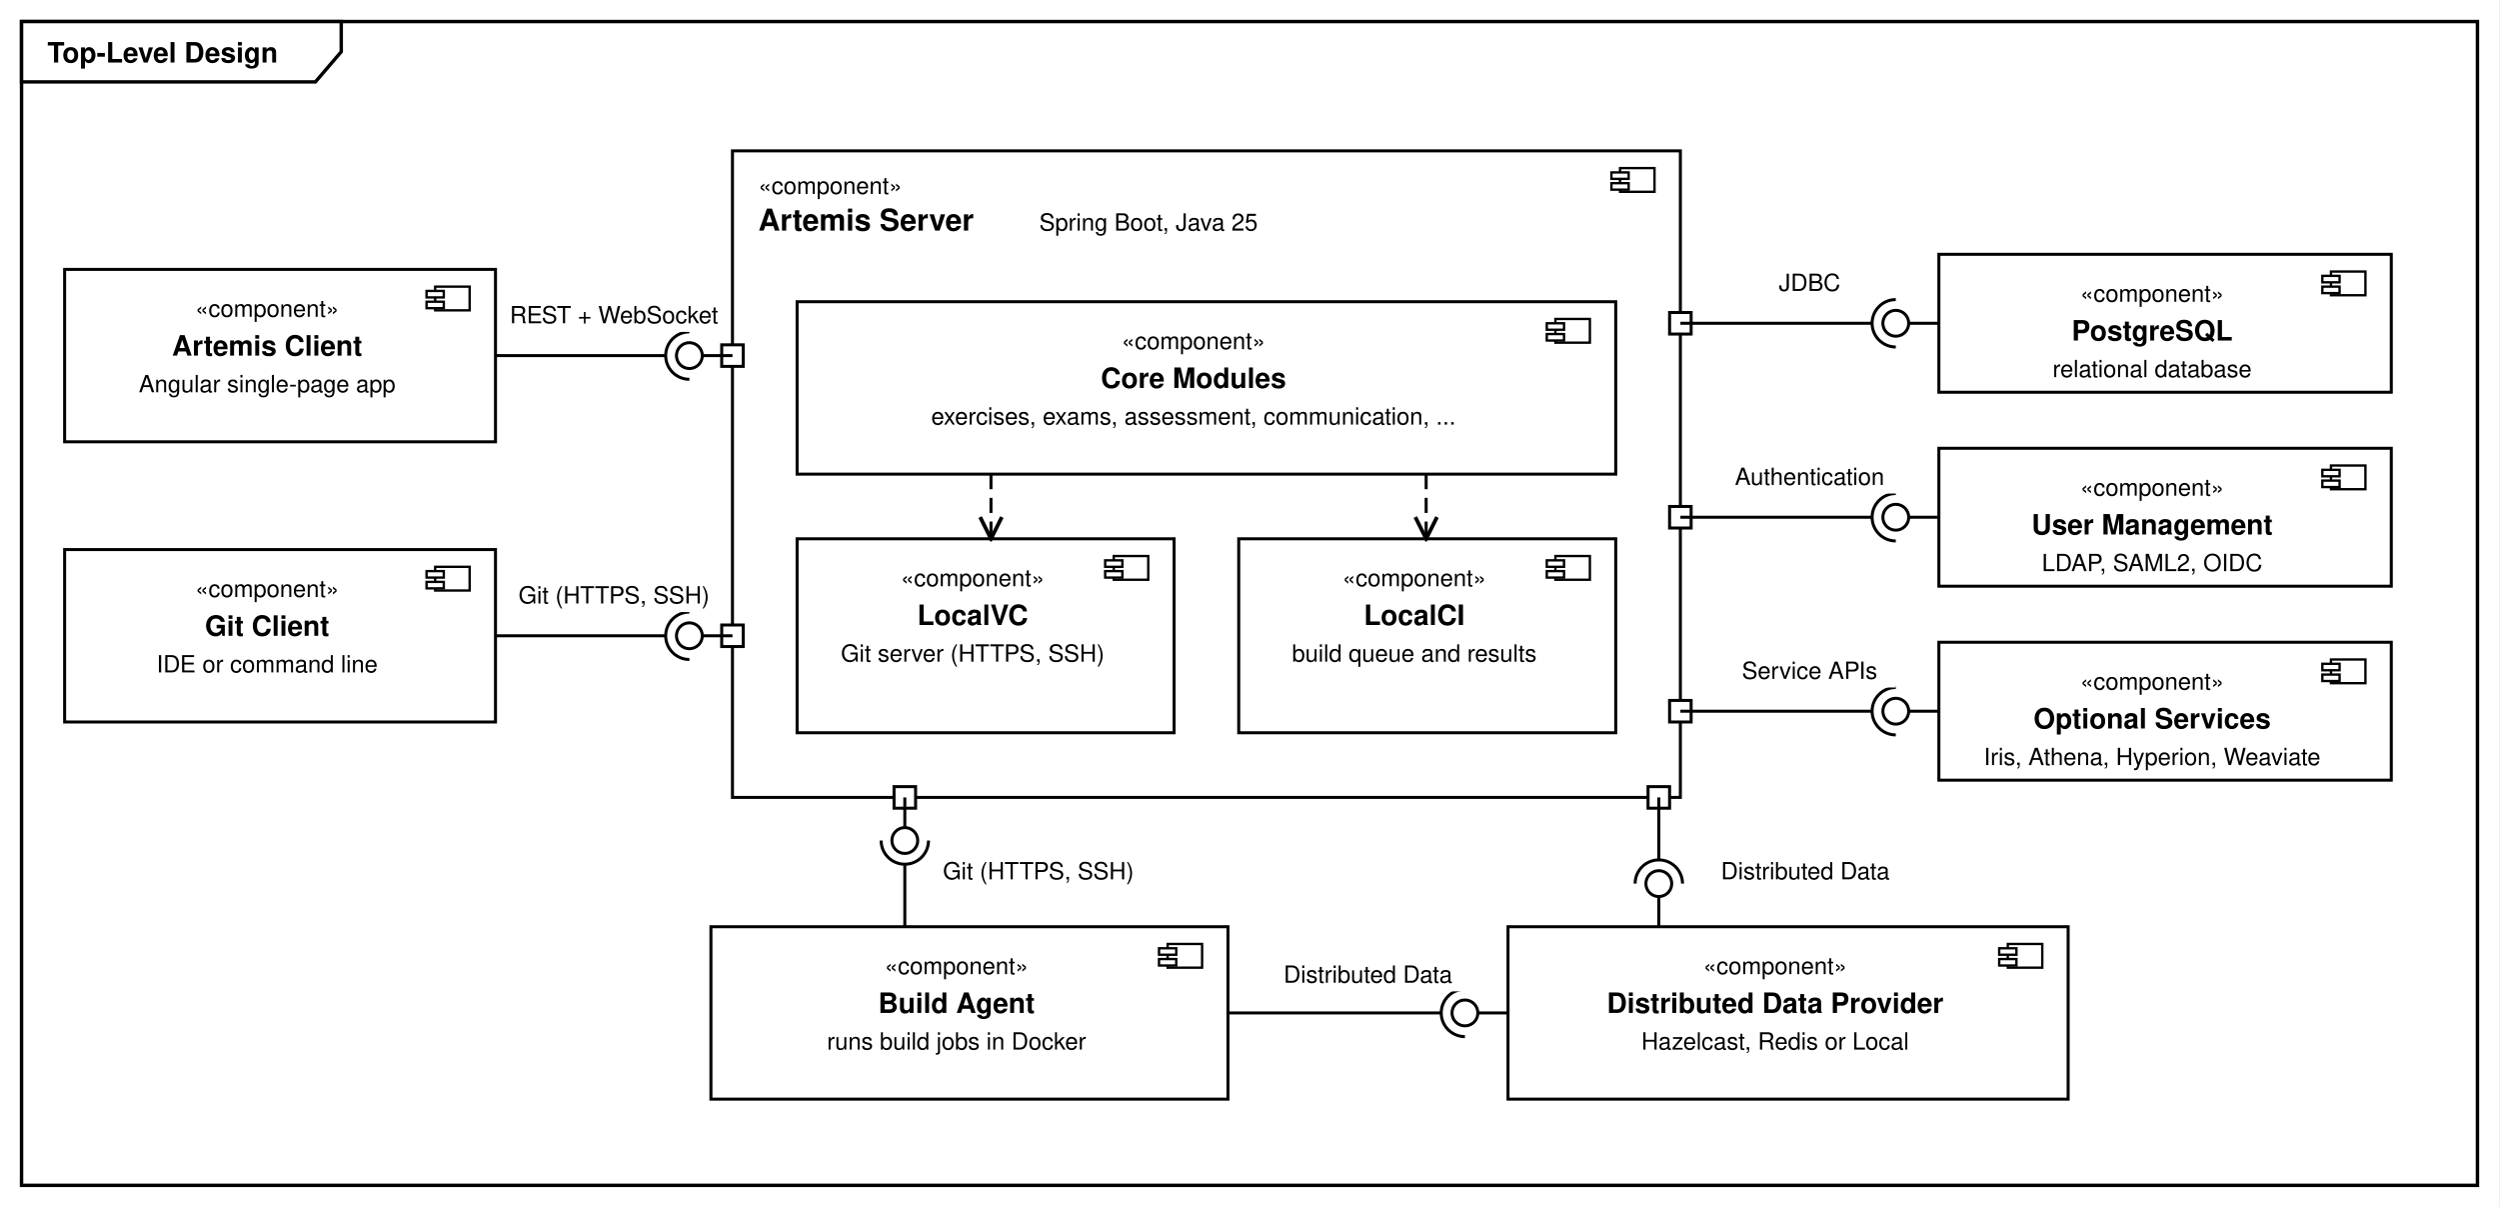
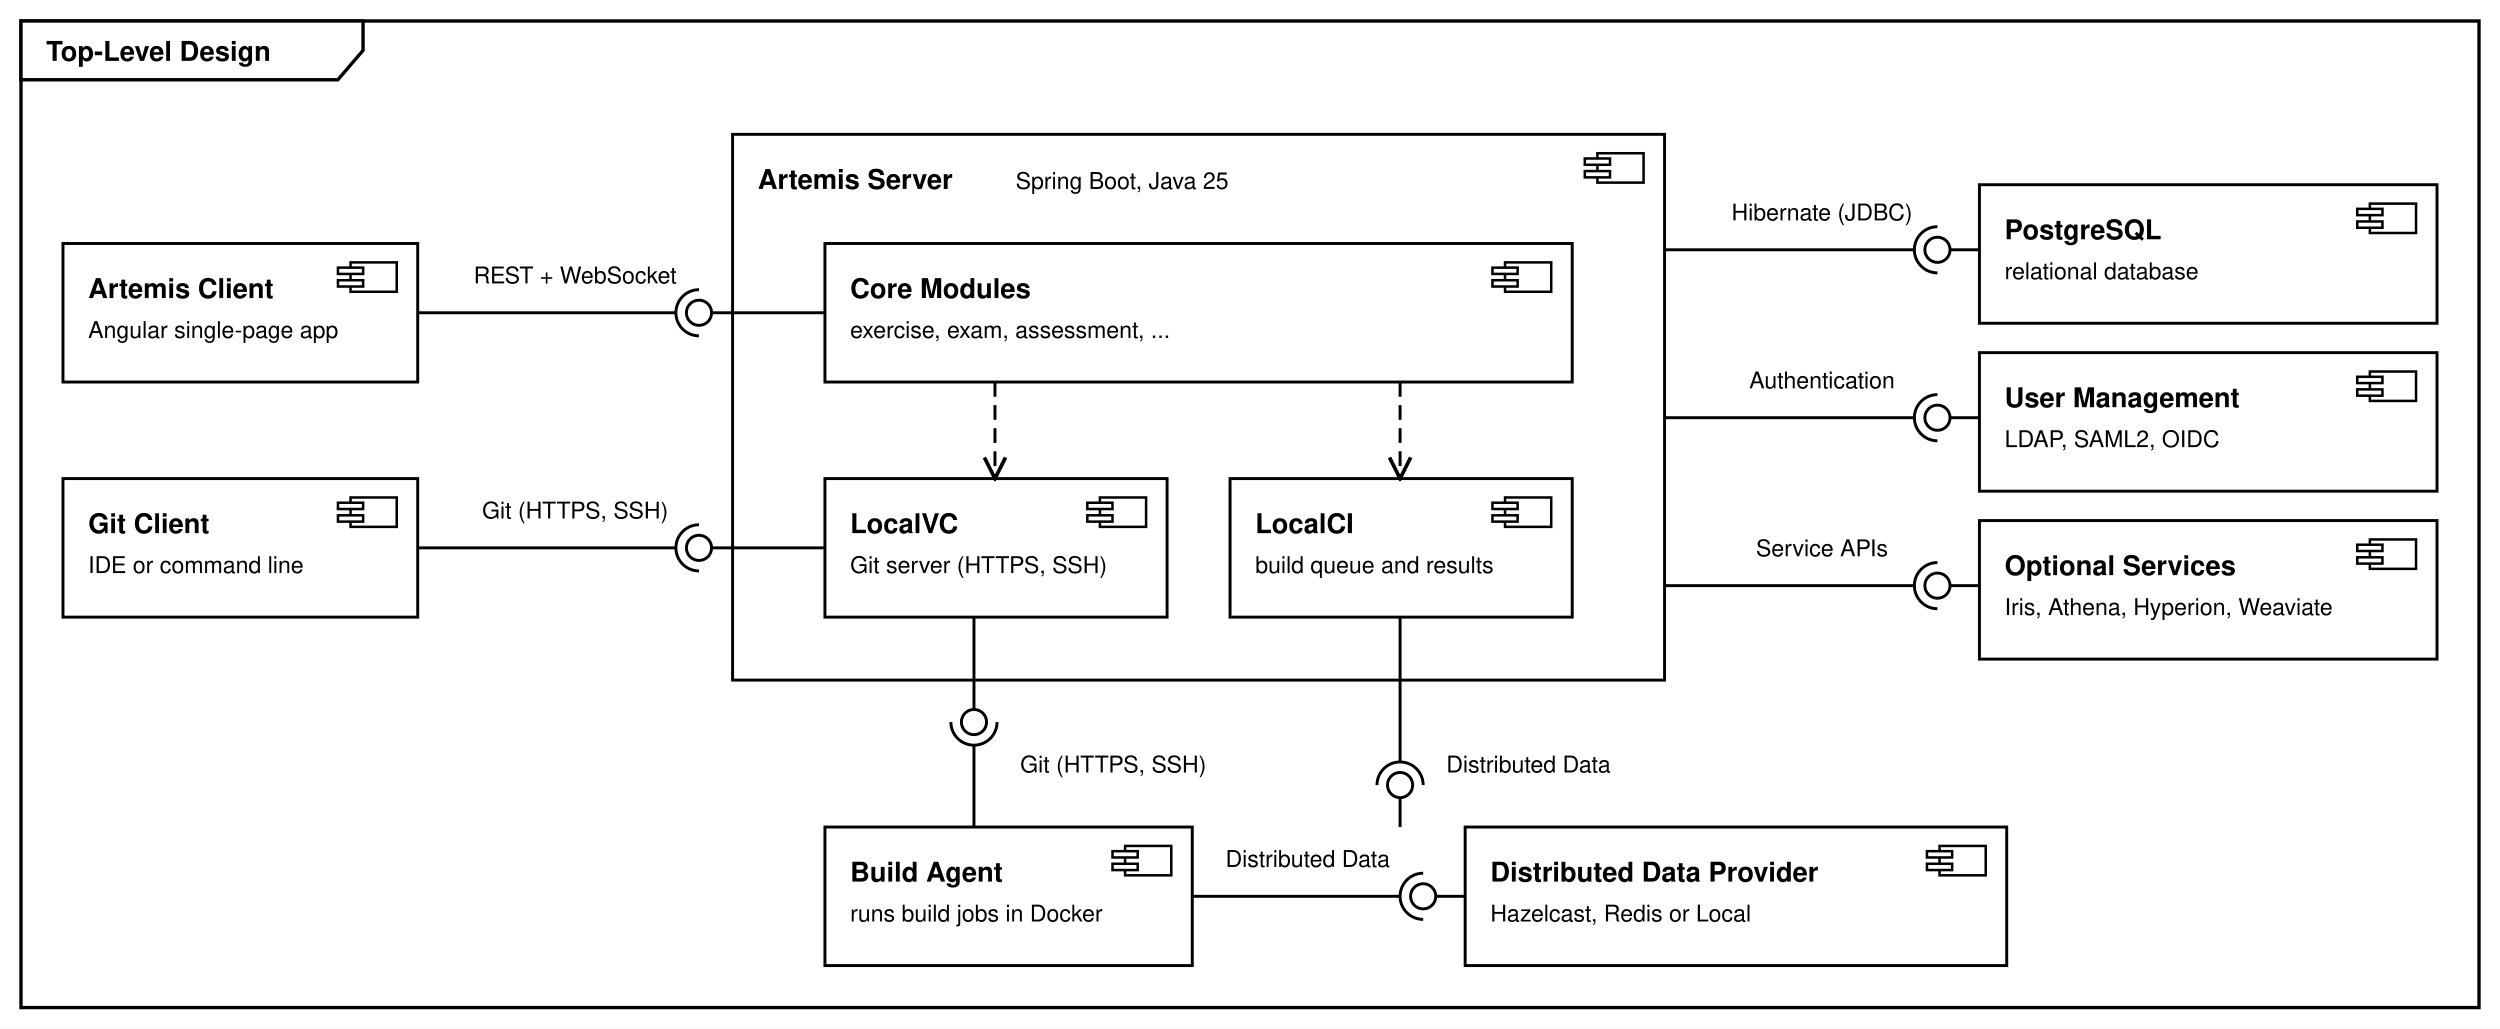
- <svg xmlns="http://www.w3.org/2000/svg" viewBox="0 0 1160 560" width="1160" height="560" font-family="Helvetica, Arial, sans-serif" role="img" aria-labelledby="t d">
+ <svg xmlns="http://www.w3.org/2000/svg" viewBox="0 0 1191 490" width="1191" height="490" font-family="Helvetica, Arial, sans-serif" role="img" aria-labelledby="t d">
  <defs>
    <marker id="open" viewBox="0 0 10 10" refX="9" refY="5" markerWidth="9" markerHeight="9" orient="auto">
      <path d="M1 1 L9 5 L1 9" fill="none" stroke="#000000" stroke-width="1.4" />
    </marker>
  </defs>
-   <rect width="1160" height="560" fill="#ffffff" />
-   <rect x="10" y="10" width="1140" height="540" fill="#ffffff" stroke="#000000" stroke-width="1.6" />
-   <polygon points="10,10 158.4,10 158.4,24 146.4,38 10,38" fill="#ffffff" stroke="#000000" stroke-width="1.6" />
-   <text x="22" y="29" font-size="13" font-weight="700" font-style="normal" text-anchor="start" fill="#000000">Top-Level Design</text>
-   <rect x="30" y="125" width="200" height="80" fill="#ffffff" stroke="#000000" stroke-width="1.4" />
-   <rect x="202" y="133" width="16" height="11" fill="#ffffff" stroke="#000000" stroke-width="1.1" />
-   <rect x="198" y="135" width="8" height="3" fill="#ffffff" stroke="#000000" stroke-width="1.1" />
-   <rect x="198" y="140" width="8" height="3" fill="#ffffff" stroke="#000000" stroke-width="1.1" />
-   <text x="124.0" y="147" font-size="11" font-weight="400" font-style="normal" text-anchor="middle" fill="#000000">«component»</text>
-   <text x="124.0" y="165" font-size="13" font-weight="700" font-style="normal" text-anchor="middle" fill="#000000">Artemis Client</text>
-   <text x="124.0" y="182" font-size="11" font-weight="400" font-style="normal" text-anchor="middle" fill="#000000">Angular single-page app</text>
-   <rect x="30" y="255" width="200" height="80" fill="#ffffff" stroke="#000000" stroke-width="1.4" />
-   <rect x="202" y="263" width="16" height="11" fill="#ffffff" stroke="#000000" stroke-width="1.1" />
-   <rect x="198" y="265" width="8" height="3" fill="#ffffff" stroke="#000000" stroke-width="1.1" />
-   <rect x="198" y="270" width="8" height="3" fill="#ffffff" stroke="#000000" stroke-width="1.1" />
-   <text x="124.0" y="277" font-size="11" font-weight="400" font-style="normal" text-anchor="middle" fill="#000000">«component»</text>
-   <text x="124.0" y="295" font-size="13" font-weight="700" font-style="normal" text-anchor="middle" fill="#000000">Git Client</text>
-   <text x="124.0" y="312" font-size="11" font-weight="400" font-style="normal" text-anchor="middle" fill="#000000">IDE or command line</text>
-   <rect x="340" y="70" width="440" height="300" fill="#ffffff" stroke="#000000" stroke-width="1.4" />
-   <rect x="752" y="78" width="16" height="11" fill="#ffffff" stroke="#000000" stroke-width="1.1" />
-   <rect x="748" y="80" width="8" height="3" fill="#ffffff" stroke="#000000" stroke-width="1.1" />
-   <rect x="748" y="85" width="8" height="3" fill="#ffffff" stroke="#000000" stroke-width="1.1" />
-   <text x="352" y="90" font-size="11" font-weight="400" font-style="normal" text-anchor="start" fill="#000000">«component»</text>
-   <text x="352" y="107" font-size="14" font-weight="700" font-style="normal" text-anchor="start" fill="#000000">Artemis Server</text>
-   <text x="482.4" y="107" font-size="11" font-weight="400" font-style="normal" text-anchor="start" fill="#000000">Spring Boot, Java 25</text>
-   <rect x="370" y="140" width="380" height="80" fill="#ffffff" stroke="#000000" stroke-width="1.4" />
-   <rect x="722" y="148" width="16" height="11" fill="#ffffff" stroke="#000000" stroke-width="1.1" />
-   <rect x="718" y="150" width="8" height="3" fill="#ffffff" stroke="#000000" stroke-width="1.1" />
-   <rect x="718" y="155" width="8" height="3" fill="#ffffff" stroke="#000000" stroke-width="1.1" />
-   <text x="554.0" y="162" font-size="11" font-weight="400" font-style="normal" text-anchor="middle" fill="#000000">«component»</text>
-   <text x="554.0" y="180" font-size="13" font-weight="700" font-style="normal" text-anchor="middle" fill="#000000">Core Modules</text>
-   <text x="554.0" y="197" font-size="11" font-weight="400" font-style="normal" text-anchor="middle" fill="#000000">exercises, exams, assessment, communication, ...</text>
-   <rect x="370" y="250" width="175" height="90" fill="#ffffff" stroke="#000000" stroke-width="1.4" />
-   <rect x="517" y="258" width="16" height="11" fill="#ffffff" stroke="#000000" stroke-width="1.1" />
-   <rect x="513" y="260" width="8" height="3" fill="#ffffff" stroke="#000000" stroke-width="1.1" />
-   <rect x="513" y="265" width="8" height="3" fill="#ffffff" stroke="#000000" stroke-width="1.1" />
-   <text x="451.5" y="272" font-size="11" font-weight="400" font-style="normal" text-anchor="middle" fill="#000000">«component»</text>
-   <text x="451.5" y="290" font-size="13" font-weight="700" font-style="normal" text-anchor="middle" fill="#000000">LocalVC</text>
-   <text x="451.5" y="307" font-size="11" font-weight="400" font-style="normal" text-anchor="middle" fill="#000000">Git server (HTTPS, SSH)</text>
-   <rect x="575" y="250" width="175" height="90" fill="#ffffff" stroke="#000000" stroke-width="1.4" />
-   <rect x="722" y="258" width="16" height="11" fill="#ffffff" stroke="#000000" stroke-width="1.1" />
-   <rect x="718" y="260" width="8" height="3" fill="#ffffff" stroke="#000000" stroke-width="1.1" />
-   <rect x="718" y="265" width="8" height="3" fill="#ffffff" stroke="#000000" stroke-width="1.1" />
-   <text x="656.5" y="272" font-size="11" font-weight="400" font-style="normal" text-anchor="middle" fill="#000000">«component»</text>
-   <text x="656.5" y="290" font-size="13" font-weight="700" font-style="normal" text-anchor="middle" fill="#000000">LocalCI</text>
-   <text x="656.5" y="307" font-size="11" font-weight="400" font-style="normal" text-anchor="middle" fill="#000000">build queue and results</text>
-   <polyline points="460,220 460,250" fill="none" stroke="#000000" stroke-width="1.4" stroke-dasharray="7 4" marker-end="url(#open)" />
-   <polyline points="662,220 662,250" fill="none" stroke="#000000" stroke-width="1.4" stroke-dasharray="7 4" marker-end="url(#open)" />
-   <rect x="335" y="160" width="10" height="10" fill="#ffffff" stroke="#000000" stroke-width="1.4" />
-   <line x1="340" y1="165" x2="326.0" y2="165.0" stroke="#000000" stroke-width="1.4" />
-   <circle cx="320.0" cy="165.0" r="6" fill="#ffffff" stroke="#000000" stroke-width="1.4" />
-   <path d="M 320.0 154.0 A 11 11 0 0 0 320.0 176.0" fill="none" stroke="#000000" stroke-width="1.4" />
-   <polyline points="309.0,165.0 230,165" fill="none" stroke="#000000" stroke-width="1.4" />
-   <rect x="232.72" y="139" width="104.56" height="15" fill="#ffffff" />
-   <text x="285" y="150" font-size="11" font-weight="400" font-style="normal" text-anchor="middle" fill="#000000">REST + WebSocket</text>
-   <rect x="335" y="290" width="10" height="10" fill="#ffffff" stroke="#000000" stroke-width="1.4" />
-   <line x1="340" y1="295" x2="326.0" y2="295.0" stroke="#000000" stroke-width="1.4" />
-   <circle cx="320.0" cy="295.0" r="6" fill="#ffffff" stroke="#000000" stroke-width="1.4" />
-   <path d="M 320.0 284.0 A 11 11 0 0 0 320.0 306.0" fill="none" stroke="#000000" stroke-width="1.4" />
-   <polyline points="309.0,295.0 230,295" fill="none" stroke="#000000" stroke-width="1.4" />
-   <rect x="232.72" y="269" width="104.56" height="15" fill="#ffffff" />
-   <text x="285" y="280" font-size="11" font-weight="400" font-style="normal" text-anchor="middle" fill="#000000">Git (HTTPS, SSH)</text>
-   <rect x="900" y="118" width="210" height="64" fill="#ffffff" stroke="#000000" stroke-width="1.4" />
-   <rect x="1082" y="126" width="16" height="11" fill="#ffffff" stroke="#000000" stroke-width="1.1" />
-   <rect x="1078" y="128" width="8" height="3" fill="#ffffff" stroke="#000000" stroke-width="1.1" />
-   <rect x="1078" y="133" width="8" height="3" fill="#ffffff" stroke="#000000" stroke-width="1.1" />
-   <text x="999.0" y="140" font-size="11" font-weight="400" font-style="normal" text-anchor="middle" fill="#000000">«component»</text>
-   <text x="999.0" y="158" font-size="13" font-weight="700" font-style="normal" text-anchor="middle" fill="#000000">PostgreSQL</text>
-   <text x="999.0" y="175" font-size="11" font-weight="400" font-style="normal" text-anchor="middle" fill="#000000">relational database</text>
-   <rect x="775" y="145" width="10" height="10" fill="#ffffff" stroke="#000000" stroke-width="1.4" />
-   <line x1="900" y1="150" x2="886.0" y2="150.0" stroke="#000000" stroke-width="1.4" />
-   <circle cx="880.0" cy="150.0" r="6" fill="#ffffff" stroke="#000000" stroke-width="1.4" />
-   <path d="M 880.0 139.0 A 11 11 0 0 0 880.0 161.0" fill="none" stroke="#000000" stroke-width="1.4" />
-   <polyline points="869.0,150.0 780,150" fill="none" stroke="#000000" stroke-width="1.4" />
-   <rect x="824.68" y="124" width="30.64" height="15" fill="#ffffff" />
-   <text x="840" y="135" font-size="11" font-weight="400" font-style="normal" text-anchor="middle" fill="#000000">JDBC</text>
-   <rect x="900" y="208" width="210" height="64" fill="#ffffff" stroke="#000000" stroke-width="1.4" />
-   <rect x="1082" y="216" width="16" height="11" fill="#ffffff" stroke="#000000" stroke-width="1.1" />
-   <rect x="1078" y="218" width="8" height="3" fill="#ffffff" stroke="#000000" stroke-width="1.1" />
-   <rect x="1078" y="223" width="8" height="3" fill="#ffffff" stroke="#000000" stroke-width="1.1" />
-   <text x="999.0" y="230" font-size="11" font-weight="400" font-style="normal" text-anchor="middle" fill="#000000">«component»</text>
-   <text x="999.0" y="248" font-size="13" font-weight="700" font-style="normal" text-anchor="middle" fill="#000000">User Management</text>
-   <text x="999.0" y="265" font-size="11" font-weight="400" font-style="normal" text-anchor="middle" fill="#000000">LDAP, SAML2, OIDC</text>
-   <rect x="775" y="235" width="10" height="10" fill="#ffffff" stroke="#000000" stroke-width="1.4" />
-   <line x1="900" y1="240" x2="886.0" y2="240.0" stroke="#000000" stroke-width="1.4" />
-   <circle cx="880.0" cy="240.0" r="6" fill="#ffffff" stroke="#000000" stroke-width="1.4" />
-   <path d="M 880.0 229.0 A 11 11 0 0 0 880.0 251.0" fill="none" stroke="#000000" stroke-width="1.4" />
-   <polyline points="869.0,240.0 780,240" fill="none" stroke="#000000" stroke-width="1.4" />
-   <rect x="793.88" y="214" width="92.24" height="15" fill="#ffffff" />
-   <text x="840" y="225" font-size="11" font-weight="400" font-style="normal" text-anchor="middle" fill="#000000">Authentication</text>
-   <rect x="900" y="298" width="210" height="64" fill="#ffffff" stroke="#000000" stroke-width="1.4" />
-   <rect x="1082" y="306" width="16" height="11" fill="#ffffff" stroke="#000000" stroke-width="1.1" />
-   <rect x="1078" y="308" width="8" height="3" fill="#ffffff" stroke="#000000" stroke-width="1.1" />
-   <rect x="1078" y="313" width="8" height="3" fill="#ffffff" stroke="#000000" stroke-width="1.1" />
-   <text x="999.0" y="320" font-size="11" font-weight="400" font-style="normal" text-anchor="middle" fill="#000000">«component»</text>
-   <text x="999.0" y="338" font-size="13" font-weight="700" font-style="normal" text-anchor="middle" fill="#000000">Optional Services</text>
-   <text x="999.0" y="355" font-size="11" font-weight="400" font-style="normal" text-anchor="middle" fill="#000000">Iris, Athena, Hyperion, Weaviate</text>
-   <rect x="775" y="325" width="10" height="10" fill="#ffffff" stroke="#000000" stroke-width="1.4" />
-   <line x1="900" y1="330" x2="886.0" y2="330.0" stroke="#000000" stroke-width="1.4" />
-   <circle cx="880.0" cy="330.0" r="6" fill="#ffffff" stroke="#000000" stroke-width="1.4" />
-   <path d="M 880.0 319.0 A 11 11 0 0 0 880.0 341.0" fill="none" stroke="#000000" stroke-width="1.4" />
-   <polyline points="869.0,330.0 780,330" fill="none" stroke="#000000" stroke-width="1.4" />
-   <rect x="800.04" y="304" width="79.92" height="15" fill="#ffffff" />
-   <text x="840" y="315" font-size="11" font-weight="400" font-style="normal" text-anchor="middle" fill="#000000">Service APIs</text>
-   <rect x="330" y="430" width="240" height="80" fill="#ffffff" stroke="#000000" stroke-width="1.4" />
-   <rect x="542" y="438" width="16" height="11" fill="#ffffff" stroke="#000000" stroke-width="1.1" />
-   <rect x="538" y="440" width="8" height="3" fill="#ffffff" stroke="#000000" stroke-width="1.1" />
-   <rect x="538" y="445" width="8" height="3" fill="#ffffff" stroke="#000000" stroke-width="1.1" />
-   <text x="444.0" y="452" font-size="11" font-weight="400" font-style="normal" text-anchor="middle" fill="#000000">«component»</text>
-   <text x="444.0" y="470" font-size="13" font-weight="700" font-style="normal" text-anchor="middle" fill="#000000">Build Agent</text>
-   <text x="444.0" y="487" font-size="11" font-weight="400" font-style="normal" text-anchor="middle" fill="#000000">runs build jobs in Docker</text>
-   <rect x="415" y="365" width="10" height="10" fill="#ffffff" stroke="#000000" stroke-width="1.4" />
-   <line x1="420" y1="370" x2="420.0" y2="384.0" stroke="#000000" stroke-width="1.4" />
-   <circle cx="420.0" cy="390.0" r="6" fill="#ffffff" stroke="#000000" stroke-width="1.4" />
-   <path d="M 409.0 390.0 A 11 11 0 0 0 431.0 390.0" fill="none" stroke="#000000" stroke-width="1.4" />
-   <polyline points="420.0,401.0 420,430" fill="none" stroke="#000000" stroke-width="1.4" />
-   <rect x="429.72" y="397" width="104.56" height="15" fill="#ffffff" />
-   <text x="482" y="408" font-size="11" font-weight="400" font-style="normal" text-anchor="middle" fill="#000000">Git (HTTPS, SSH)</text>
-   <rect x="700" y="430" width="260" height="80" fill="#ffffff" stroke="#000000" stroke-width="1.4" />
-   <rect x="932" y="438" width="16" height="11" fill="#ffffff" stroke="#000000" stroke-width="1.1" />
-   <rect x="928" y="440" width="8" height="3" fill="#ffffff" stroke="#000000" stroke-width="1.1" />
-   <rect x="928" y="445" width="8" height="3" fill="#ffffff" stroke="#000000" stroke-width="1.1" />
-   <text x="824.0" y="452" font-size="11" font-weight="400" font-style="normal" text-anchor="middle" fill="#000000">«component»</text>
-   <text x="824.0" y="470" font-size="13" font-weight="700" font-style="normal" text-anchor="middle" fill="#000000">Distributed Data Provider</text>
-   <text x="824.0" y="487" font-size="11" font-weight="400" font-style="normal" text-anchor="middle" fill="#000000">Hazelcast, Redis or Local</text>
-   <rect x="765" y="365" width="10" height="10" fill="#ffffff" stroke="#000000" stroke-width="1.4" />
-   <line x1="770" y1="430" x2="770.0" y2="416.0" stroke="#000000" stroke-width="1.4" />
-   <circle cx="770.0" cy="410.0" r="6" fill="#ffffff" stroke="#000000" stroke-width="1.4" />
-   <path d="M 781.0 410.0 A 11 11 0 0 0 759.0 410.0" fill="none" stroke="#000000" stroke-width="1.4" />
-   <polyline points="770.0,399.0 770,370" fill="none" stroke="#000000" stroke-width="1.4" />
-   <rect x="785.72" y="397" width="104.56" height="15" fill="#ffffff" />
-   <text x="838" y="408" font-size="11" font-weight="400" font-style="normal" text-anchor="middle" fill="#000000">Distributed Data</text>
-   <line x1="700" y1="470" x2="686.0" y2="470.0" stroke="#000000" stroke-width="1.4" />
-   <circle cx="680.0" cy="470.0" r="6" fill="#ffffff" stroke="#000000" stroke-width="1.4" />
-   <path d="M 680.0 459.0 A 11 11 0 0 0 680.0 481.0" fill="none" stroke="#000000" stroke-width="1.4" />
-   <polyline points="669.0,470.0 570,470" fill="none" stroke="#000000" stroke-width="1.4" />
-   <rect x="582.72" y="445" width="104.56" height="15" fill="#ffffff" />
-   <text x="635" y="456" font-size="11" font-weight="400" font-style="normal" text-anchor="middle" fill="#000000">Distributed Data</text>
+   <rect width="1191" height="490" fill="#ffffff" />
+   <rect x="10" y="10" width="1171" height="470" fill="#ffffff" stroke="#000000" stroke-width="1.6" />
+   <polygon points="10,10 172.96,10 172.96,24 160.96,38 10,38" fill="#ffffff" stroke="#000000" stroke-width="1.6" />
+   <text x="22" y="29" font-size="13" font-weight="700" text-anchor="start" fill="#000000">Top-Level Design</text>
+   <rect x="349" y="64" width="444" height="260" fill="#ffffff" stroke="#000000" stroke-width="1.4" />
+   <rect x="761" y="73" width="22" height="14" fill="#ffffff" stroke="#000000" stroke-width="1.2" />
+   <rect x="755" y="75.5" width="12" height="3" fill="#ffffff" stroke="#000000" stroke-width="1.2" />
+   <rect x="755" y="81.5" width="12" height="3" fill="#ffffff" stroke="#000000" stroke-width="1.2" />
+   <text x="361" y="90" font-size="13" font-weight="700" text-anchor="start" fill="#000000">Artemis Server</text>
+   <text x="483.84" y="90" font-size="11" font-weight="400" text-anchor="start" fill="#000000">Spring Boot, Java 25</text>
+   <rect x="393" y="116" width="356" height="66" fill="#ffffff" stroke="#000000" stroke-width="1.4" />
+   <rect x="717" y="125" width="22" height="14" fill="#ffffff" stroke="#000000" stroke-width="1.2" />
+   <rect x="711" y="127.5" width="12" height="3" fill="#ffffff" stroke="#000000" stroke-width="1.2" />
+   <rect x="711" y="133.5" width="12" height="3" fill="#ffffff" stroke="#000000" stroke-width="1.2" />
+   <text x="405" y="142" font-size="13" font-weight="700" text-anchor="start" fill="#000000">Core Modules</text>
+   <text x="405" y="161" font-size="11" font-weight="400" text-anchor="start" fill="#000000">exercise, exam, assessment, ...</text>
+   <rect x="393" y="228" width="163" height="66" fill="#ffffff" stroke="#000000" stroke-width="1.4" />
+   <rect x="524" y="237" width="22" height="14" fill="#ffffff" stroke="#000000" stroke-width="1.2" />
+   <rect x="518" y="239.5" width="12" height="3" fill="#ffffff" stroke="#000000" stroke-width="1.2" />
+   <rect x="518" y="245.5" width="12" height="3" fill="#ffffff" stroke="#000000" stroke-width="1.2" />
+   <text x="405" y="254" font-size="13" font-weight="700" text-anchor="start" fill="#000000">LocalVC</text>
+   <text x="405" y="273" font-size="11" font-weight="400" text-anchor="start" fill="#000000">Git server (HTTPS, SSH)</text>
+   <rect x="586" y="228" width="163" height="66" fill="#ffffff" stroke="#000000" stroke-width="1.4" />
+   <rect x="717" y="237" width="22" height="14" fill="#ffffff" stroke="#000000" stroke-width="1.2" />
+   <rect x="711" y="239.5" width="12" height="3" fill="#ffffff" stroke="#000000" stroke-width="1.2" />
+   <rect x="711" y="245.5" width="12" height="3" fill="#ffffff" stroke="#000000" stroke-width="1.2" />
+   <text x="598" y="254" font-size="13" font-weight="700" text-anchor="start" fill="#000000">LocalCI</text>
+   <text x="598" y="273" font-size="11" font-weight="400" text-anchor="start" fill="#000000">build queue and results</text>
+   <polyline points="474,182 474,228" fill="none" stroke="#000000" stroke-width="1.4" stroke-dasharray="7 4" marker-end="url(#open)" />
+   <polyline points="667,182 667,228" fill="none" stroke="#000000" stroke-width="1.4" stroke-dasharray="7 4" marker-end="url(#open)" />
+   <rect x="30" y="116" width="169" height="66" fill="#ffffff" stroke="#000000" stroke-width="1.4" />
+   <rect x="167" y="125" width="22" height="14" fill="#ffffff" stroke="#000000" stroke-width="1.2" />
+   <rect x="161" y="127.5" width="12" height="3" fill="#ffffff" stroke="#000000" stroke-width="1.2" />
+   <rect x="161" y="133.5" width="12" height="3" fill="#ffffff" stroke="#000000" stroke-width="1.2" />
+   <text x="42" y="142" font-size="13" font-weight="700" text-anchor="start" fill="#000000">Artemis Client</text>
+   <text x="42" y="161" font-size="11" font-weight="400" text-anchor="start" fill="#000000">Angular single-page app</text>
+   <rect x="30" y="228" width="169" height="66" fill="#ffffff" stroke="#000000" stroke-width="1.4" />
+   <rect x="167" y="237" width="22" height="14" fill="#ffffff" stroke="#000000" stroke-width="1.2" />
+   <rect x="161" y="239.5" width="12" height="3" fill="#ffffff" stroke="#000000" stroke-width="1.2" />
+   <rect x="161" y="245.5" width="12" height="3" fill="#ffffff" stroke="#000000" stroke-width="1.2" />
+   <text x="42" y="254" font-size="13" font-weight="700" text-anchor="start" fill="#000000">Git Client</text>
+   <text x="42" y="273" font-size="11" font-weight="400" text-anchor="start" fill="#000000">IDE or command line</text>
+   <line x1="393" y1="149" x2="339.0" y2="149.0" stroke="#000000" stroke-width="1.4" />
+   <circle cx="333.0" cy="149.0" r="6" fill="#ffffff" stroke="#000000" stroke-width="1.4" />
+   <path d="M 333.0 138.0 A 11 11 0 0 0 333.0 160.0" fill="none" stroke="#000000" stroke-width="1.4" />
+   <polyline points="322.0,149.0 199,149" fill="none" stroke="#000000" stroke-width="1.4" />
+   <text x="274.0" y="135" font-size="11" font-weight="400" text-anchor="middle" fill="#000000">REST + WebSocket</text>
+   <line x1="393" y1="261" x2="339.0" y2="261.0" stroke="#000000" stroke-width="1.4" />
+   <circle cx="333.0" cy="261.0" r="6" fill="#ffffff" stroke="#000000" stroke-width="1.4" />
+   <path d="M 333.0 250.0 A 11 11 0 0 0 333.0 272.0" fill="none" stroke="#000000" stroke-width="1.4" />
+   <polyline points="322.0,261.0 199,261" fill="none" stroke="#000000" stroke-width="1.4" />
+   <text x="274.0" y="247" font-size="11" font-weight="400" text-anchor="middle" fill="#000000">Git (HTTPS, SSH)</text>
+   <rect x="943" y="88" width="218" height="66" fill="#ffffff" stroke="#000000" stroke-width="1.4" />
+   <rect x="1129" y="97" width="22" height="14" fill="#ffffff" stroke="#000000" stroke-width="1.2" />
+   <rect x="1123" y="99.5" width="12" height="3" fill="#ffffff" stroke="#000000" stroke-width="1.2" />
+   <rect x="1123" y="105.5" width="12" height="3" fill="#ffffff" stroke="#000000" stroke-width="1.2" />
+   <text x="955" y="114" font-size="13" font-weight="700" text-anchor="start" fill="#000000">PostgreSQL</text>
+   <text x="955" y="133" font-size="11" font-weight="400" text-anchor="start" fill="#000000">relational database</text>
+   <line x1="943" y1="119" x2="929.0" y2="119.0" stroke="#000000" stroke-width="1.4" />
+   <circle cx="923.0" cy="119.0" r="6" fill="#ffffff" stroke="#000000" stroke-width="1.4" />
+   <path d="M 923.0 108.0 A 11 11 0 0 0 923.0 130.0" fill="none" stroke="#000000" stroke-width="1.4" />
+   <polyline points="912.0,119.0 793,119" fill="none" stroke="#000000" stroke-width="1.4" />
+   <text x="868.0" y="105" font-size="11" font-weight="400" text-anchor="middle" fill="#000000">Hibernate (JDBC)</text>
+   <rect x="943" y="168" width="218" height="66" fill="#ffffff" stroke="#000000" stroke-width="1.4" />
+   <rect x="1129" y="177" width="22" height="14" fill="#ffffff" stroke="#000000" stroke-width="1.2" />
+   <rect x="1123" y="179.5" width="12" height="3" fill="#ffffff" stroke="#000000" stroke-width="1.2" />
+   <rect x="1123" y="185.5" width="12" height="3" fill="#ffffff" stroke="#000000" stroke-width="1.2" />
+   <text x="955" y="194" font-size="13" font-weight="700" text-anchor="start" fill="#000000">User Management</text>
+   <text x="955" y="213" font-size="11" font-weight="400" text-anchor="start" fill="#000000">LDAP, SAML2, OIDC</text>
+   <line x1="943" y1="199" x2="929.0" y2="199.0" stroke="#000000" stroke-width="1.4" />
+   <circle cx="923.0" cy="199.0" r="6" fill="#ffffff" stroke="#000000" stroke-width="1.4" />
+   <path d="M 923.0 188.0 A 11 11 0 0 0 923.0 210.0" fill="none" stroke="#000000" stroke-width="1.4" />
+   <polyline points="912.0,199.0 793,199" fill="none" stroke="#000000" stroke-width="1.4" />
+   <text x="868.0" y="185" font-size="11" font-weight="400" text-anchor="middle" fill="#000000">Authentication</text>
+   <rect x="943" y="248" width="218" height="66" fill="#ffffff" stroke="#000000" stroke-width="1.4" />
+   <rect x="1129" y="257" width="22" height="14" fill="#ffffff" stroke="#000000" stroke-width="1.2" />
+   <rect x="1123" y="259.5" width="12" height="3" fill="#ffffff" stroke="#000000" stroke-width="1.2" />
+   <rect x="1123" y="265.5" width="12" height="3" fill="#ffffff" stroke="#000000" stroke-width="1.2" />
+   <text x="955" y="274" font-size="13" font-weight="700" text-anchor="start" fill="#000000">Optional Services</text>
+   <text x="955" y="293" font-size="11" font-weight="400" text-anchor="start" fill="#000000">Iris, Athena, Hyperion, Weaviate</text>
+   <line x1="943" y1="279" x2="929.0" y2="279.0" stroke="#000000" stroke-width="1.4" />
+   <circle cx="923.0" cy="279.0" r="6" fill="#ffffff" stroke="#000000" stroke-width="1.4" />
+   <path d="M 923.0 268.0 A 11 11 0 0 0 923.0 290.0" fill="none" stroke="#000000" stroke-width="1.4" />
+   <polyline points="912.0,279.0 793,279" fill="none" stroke="#000000" stroke-width="1.4" />
+   <text x="868.0" y="265" font-size="11" font-weight="400" text-anchor="middle" fill="#000000">Service APIs</text>
+   <rect x="393" y="394" width="175" height="66" fill="#ffffff" stroke="#000000" stroke-width="1.4" />
+   <rect x="536" y="403" width="22" height="14" fill="#ffffff" stroke="#000000" stroke-width="1.2" />
+   <rect x="530" y="405.5" width="12" height="3" fill="#ffffff" stroke="#000000" stroke-width="1.2" />
+   <rect x="530" y="411.5" width="12" height="3" fill="#ffffff" stroke="#000000" stroke-width="1.2" />
+   <text x="405" y="420" font-size="13" font-weight="700" text-anchor="start" fill="#000000">Build Agent</text>
+   <text x="405" y="439" font-size="11" font-weight="400" text-anchor="start" fill="#000000">runs build jobs in Docker</text>
+   <rect x="698" y="394" width="258" height="66" fill="#ffffff" stroke="#000000" stroke-width="1.4" />
+   <rect x="924" y="403" width="22" height="14" fill="#ffffff" stroke="#000000" stroke-width="1.2" />
+   <rect x="918" y="405.5" width="12" height="3" fill="#ffffff" stroke="#000000" stroke-width="1.2" />
+   <rect x="918" y="411.5" width="12" height="3" fill="#ffffff" stroke="#000000" stroke-width="1.2" />
+   <text x="710" y="420" font-size="13" font-weight="700" text-anchor="start" fill="#000000">Distributed Data Provider</text>
+   <text x="710" y="439" font-size="11" font-weight="400" text-anchor="start" fill="#000000">Hazelcast, Redis or Local</text>
+   <line x1="464" y1="294" x2="464.0" y2="338.0" stroke="#000000" stroke-width="1.4" />
+   <circle cx="464.0" cy="344.0" r="6" fill="#ffffff" stroke="#000000" stroke-width="1.4" />
+   <path d="M 453.0 344.0 A 11 11 0 0 0 475.0 344.0" fill="none" stroke="#000000" stroke-width="1.4" />
+   <polyline points="464.0,355.0 464,394" fill="none" stroke="#000000" stroke-width="1.4" />
+   <text x="486" y="368" font-size="11" font-weight="400" text-anchor="start" fill="#000000">Git (HTTPS, SSH)</text>
+   <line x1="667" y1="394" x2="667.0" y2="380.0" stroke="#000000" stroke-width="1.4" />
+   <circle cx="667.0" cy="374.0" r="6" fill="#ffffff" stroke="#000000" stroke-width="1.4" />
+   <path d="M 678.0 374.0 A 11 11 0 0 0 656.0 374.0" fill="none" stroke="#000000" stroke-width="1.4" />
+   <polyline points="667.0,363.0 667,294" fill="none" stroke="#000000" stroke-width="1.4" />
+   <text x="689" y="368" font-size="11" font-weight="400" text-anchor="start" fill="#000000">Distributed Data</text>
+   <line x1="698" y1="427" x2="684.0" y2="427.0" stroke="#000000" stroke-width="1.4" />
+   <circle cx="678.0" cy="427.0" r="6" fill="#ffffff" stroke="#000000" stroke-width="1.4" />
+   <path d="M 678.0 416.0 A 11 11 0 0 0 678.0 438.0" fill="none" stroke="#000000" stroke-width="1.4" />
+   <polyline points="667.0,427.0 568,427" fill="none" stroke="#000000" stroke-width="1.4" />
+   <text x="623.0" y="413" font-size="11" font-weight="400" text-anchor="middle" fill="#000000">Distributed Data</text>
</svg>
